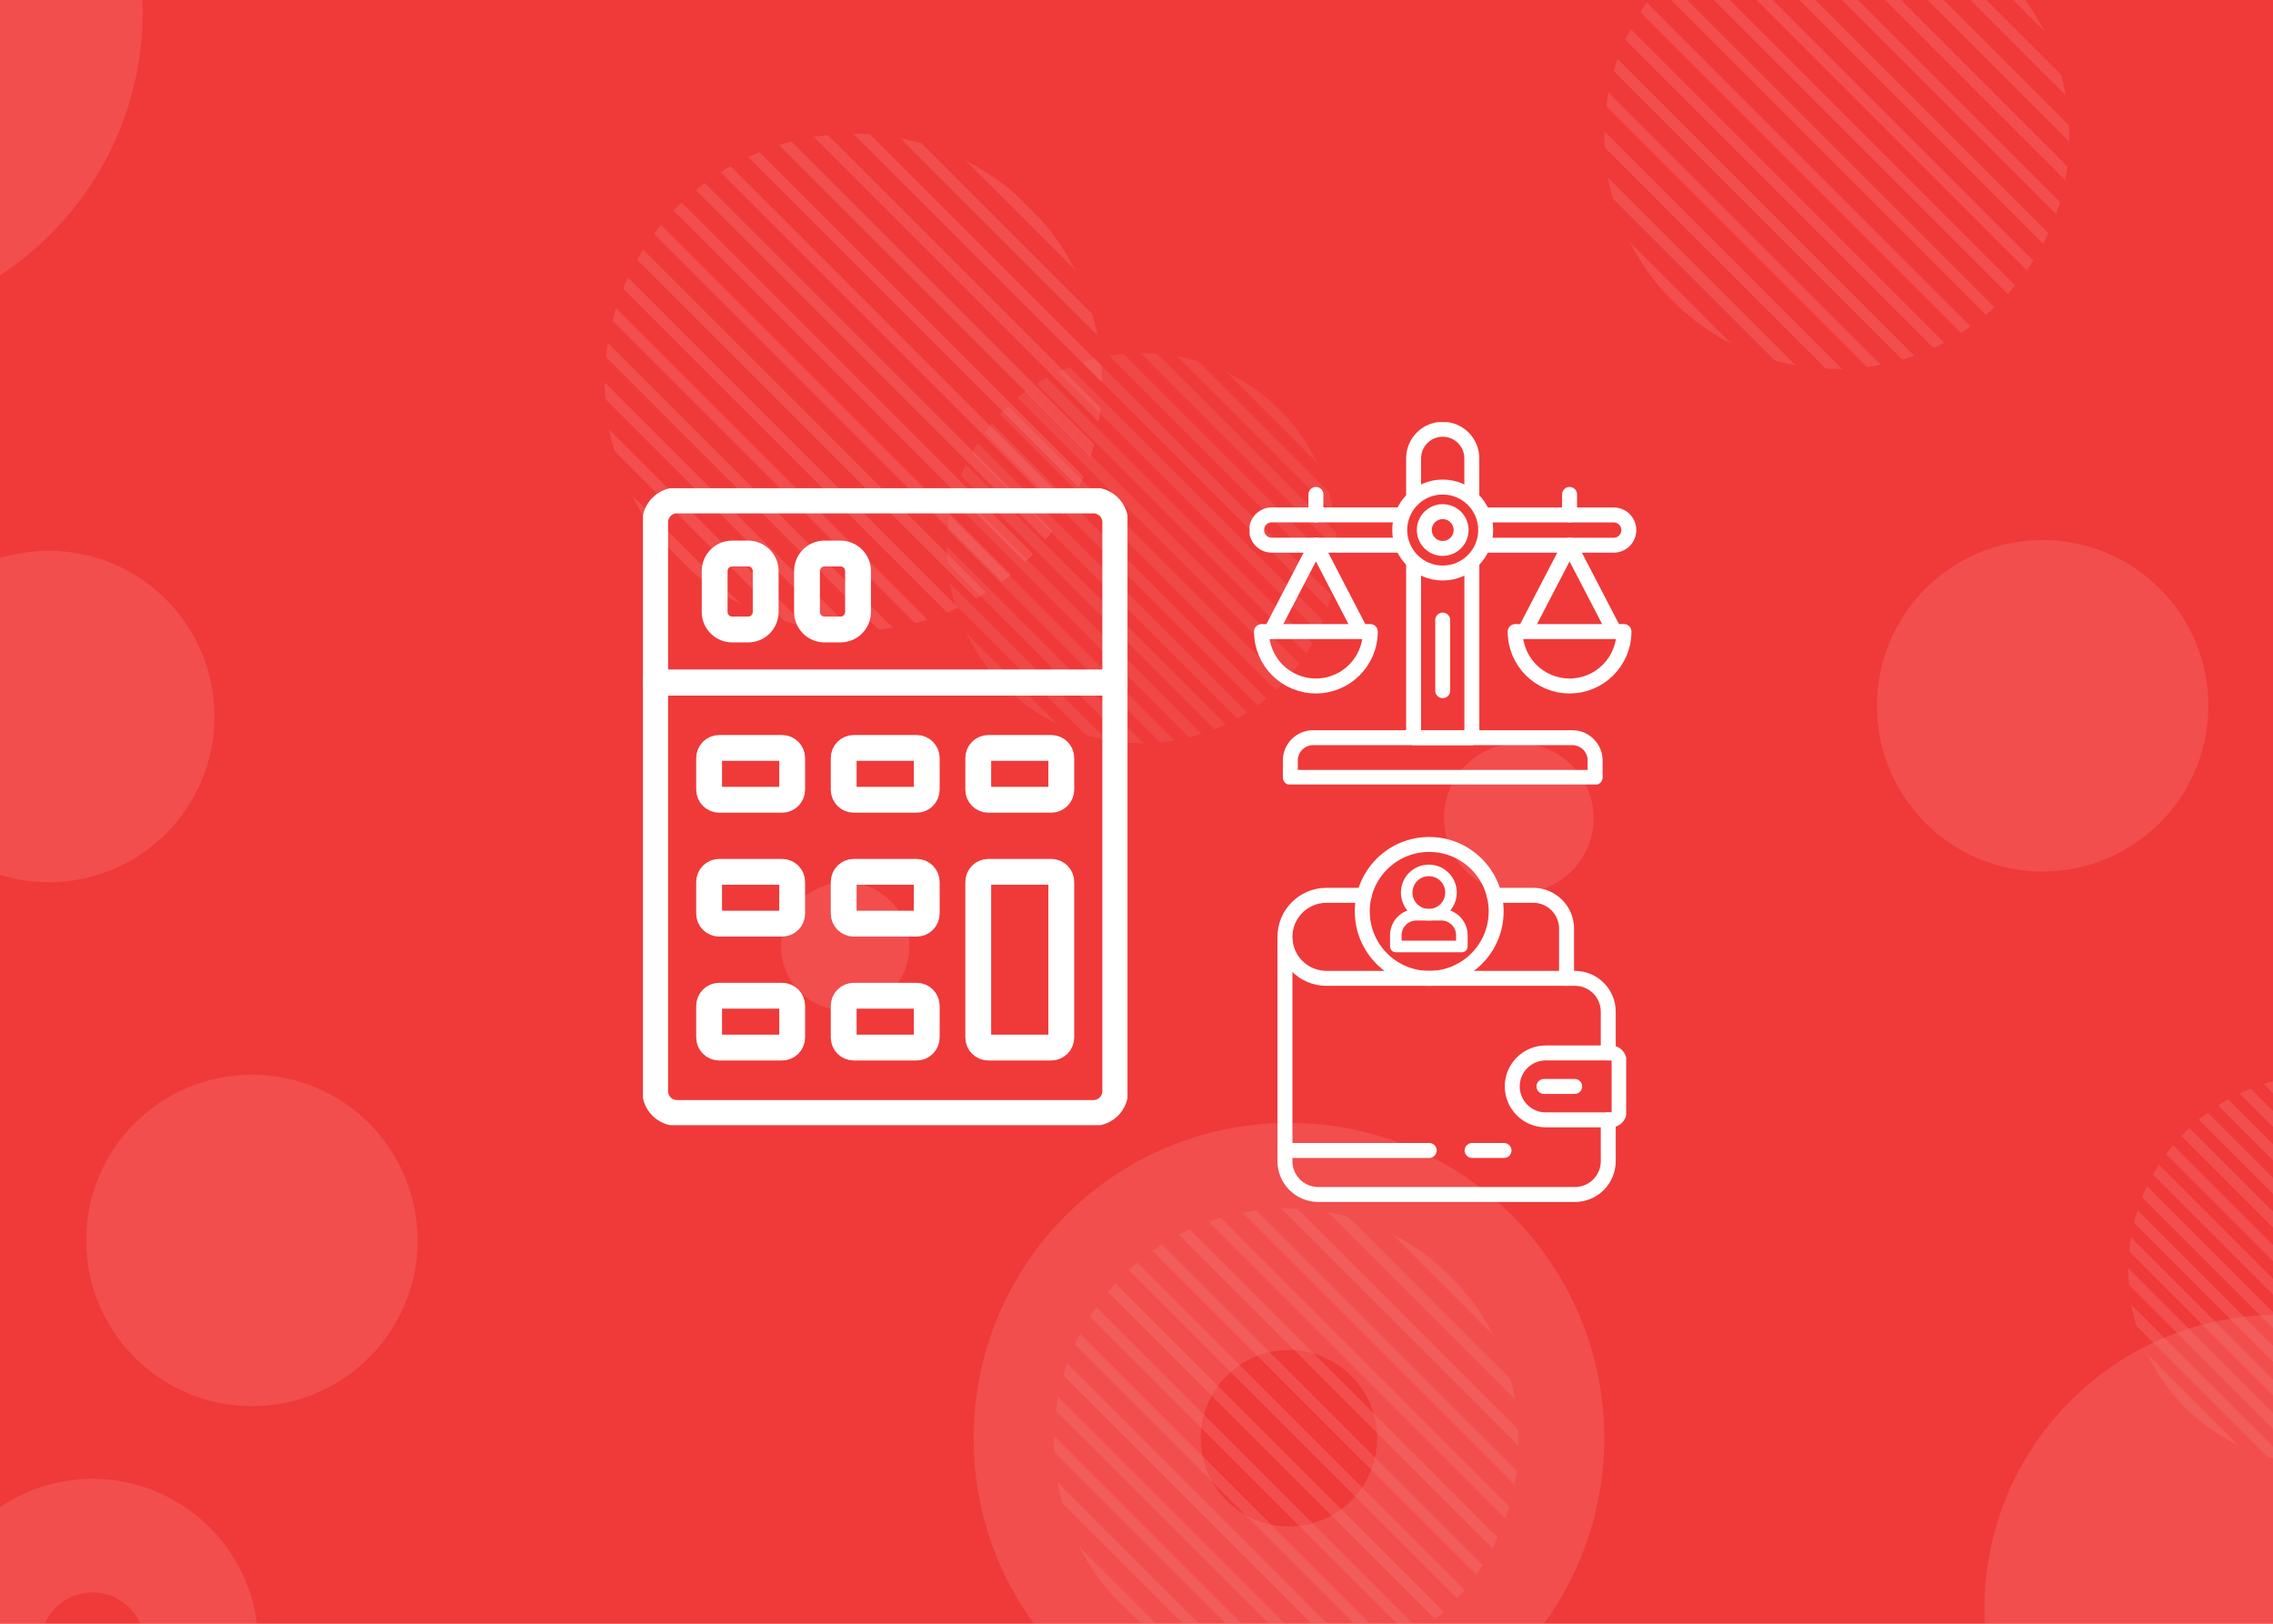
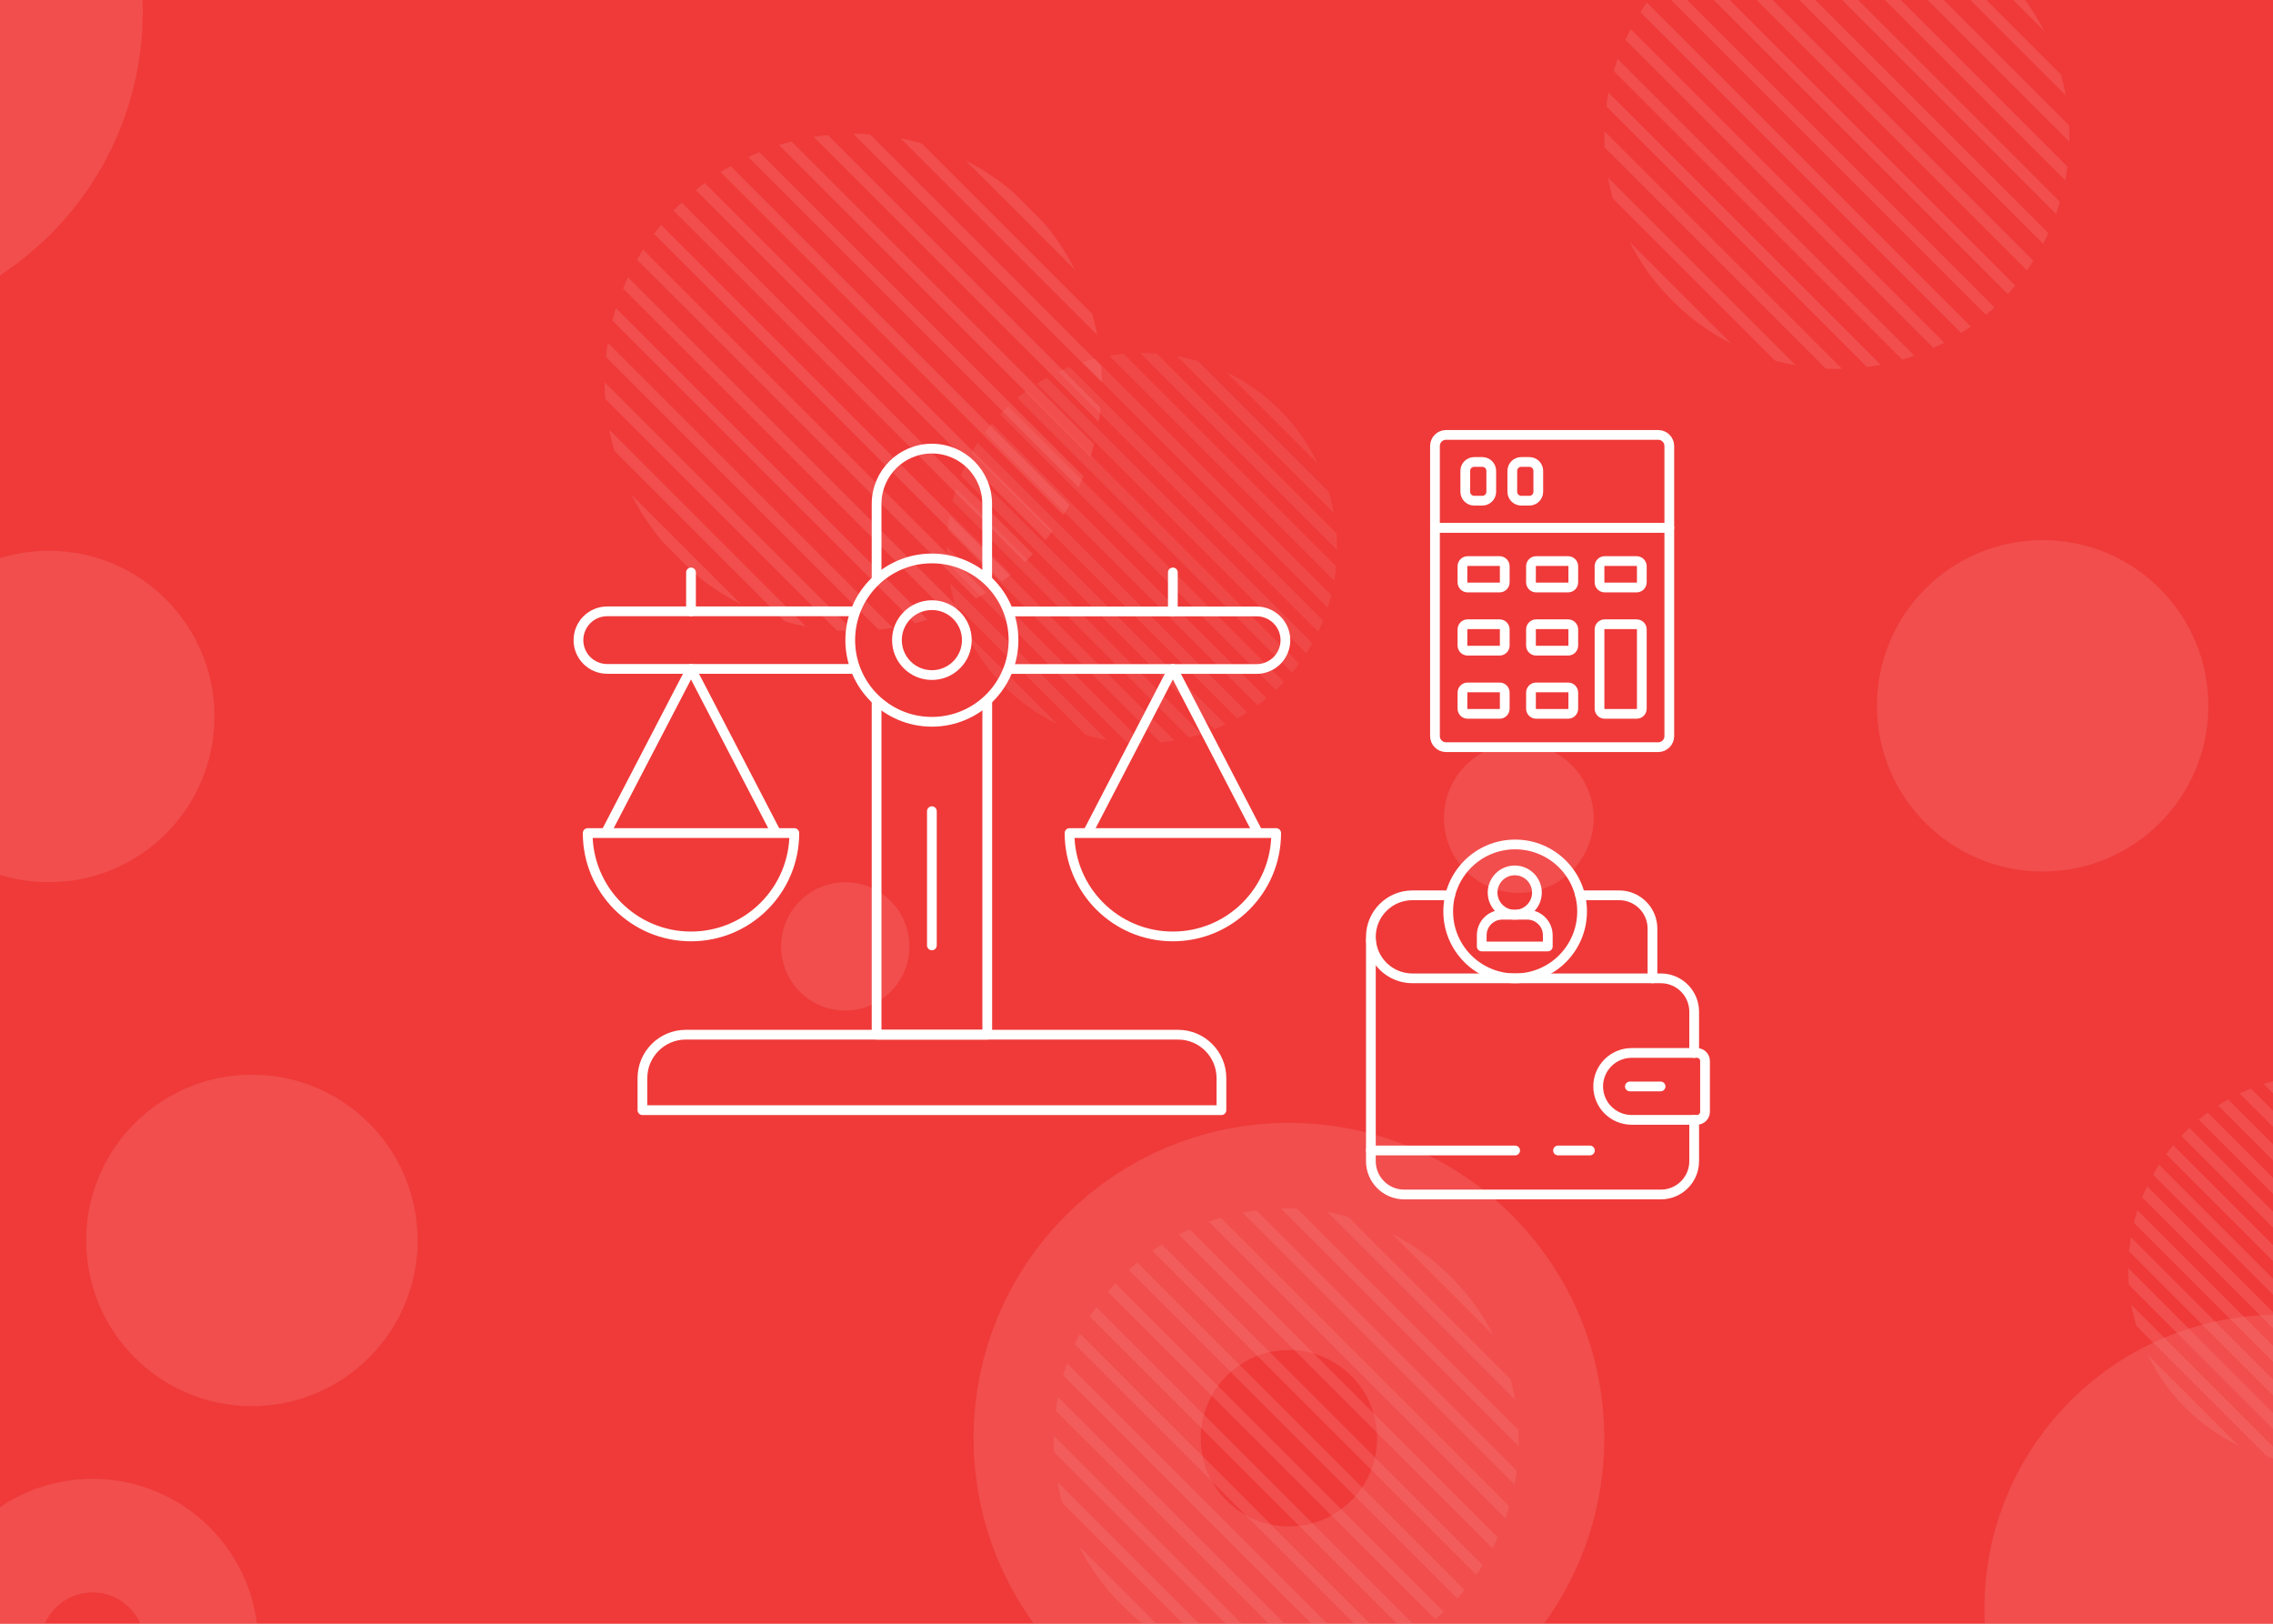
<svg xmlns="http://www.w3.org/2000/svg" width="350" height="250" viewBox="0 0 350 250" fill="none">
  <g clip-path="url(#clip0_33_2041)">
    <rect width="350" height="250" fill="#EF3A39" />
    <circle cx="7.51" cy="110.317" r="25.516" fill="#F37C7E" fill-opacity="0.3" />
    <circle cx="38.789" cy="190.981" r="25.516" fill="#F37C7E" fill-opacity="0.3" />
    <circle cx="130.154" cy="145.71" r="9.877" fill="#F37C7E" fill-opacity="0.3" />
    <circle cx="314.53" cy="108.67" r="25.516" fill="#F37C7E" fill-opacity="0.3" />
    <circle cx="233.866" cy="125.956" r="11.524" fill="#F37C7E" fill-opacity="0.3" />
    <circle cx="350.834" cy="247.689" r="45.271" fill="#F37C7E" fill-opacity="0.3" />
    <circle cx="14.254" cy="253.205" r="16.769" stroke="#F37C7E" stroke-opacity="0.3" stroke-width="17.494" />
    <circle cx="198.472" cy="221.437" r="31.069" stroke="#F37C7E" stroke-opacity="0.3" stroke-width="34.988" />
    <circle cx="-26.57" cy="1.753" r="31.069" stroke="#F37C7E" stroke-opacity="0.3" stroke-width="34.988" />
    <mask id="mask0_33_2041" style="mask-type:alpha" maskUnits="userSpaceOnUse" x="93" y="20" width="77" height="78">
      <circle cx="131.388" cy="58.872" r="38.275" fill="#F6A16D" />
    </mask>
    <g mask="url(#mask0_33_2041)">
      <path d="M19.857 19.775L98.876 98.793" stroke="#F37C7E" stroke-opacity="0.3" stroke-width="1.749" />
      <path d="M26.442 19.775L105.46 98.793" stroke="#F37C7E" stroke-opacity="0.3" stroke-width="1.749" />
      <path d="M33.027 19.775L112.045 98.793" stroke="#F37C7E" stroke-opacity="0.3" stroke-width="1.749" />
      <path d="M39.612 19.775L118.63 98.793" stroke="#F37C7E" stroke-opacity="0.3" stroke-width="1.749" />
      <path d="M46.197 19.775L125.215 98.793" stroke="#F37C7E" stroke-opacity="0.3" stroke-width="1.749" />
      <path d="M52.782 19.775L131.8 98.793" stroke="#F37C7E" stroke-opacity="0.3" stroke-width="1.749" />
      <path d="M59.366 19.775L138.385 98.793" stroke="#F37C7E" stroke-opacity="0.3" stroke-width="1.749" />
      <path d="M65.951 19.775L144.97 98.793" stroke="#F37C7E" stroke-opacity="0.3" stroke-width="1.749" />
      <path d="M72.536 19.775L151.555 98.793" stroke="#F37C7E" stroke-opacity="0.3" stroke-width="1.749" />
      <path d="M79.121 19.775L158.14 98.793" stroke="#F37C7E" stroke-opacity="0.3" stroke-width="1.749" />
      <path d="M85.706 19.775L164.724 98.793" stroke="#F37C7E" stroke-opacity="0.3" stroke-width="1.749" />
      <path d="M92.291 19.775L171.309 98.793" stroke="#F37C7E" stroke-opacity="0.3" stroke-width="1.749" />
      <path d="M98.876 19.775L177.894 98.793" stroke="#F37C7E" stroke-opacity="0.3" stroke-width="1.749" />
      <path d="M105.46 19.775L184.479 98.793" stroke="#F37C7E" stroke-opacity="0.3" stroke-width="1.749" />
      <path d="M112.045 19.775L191.064 98.793" stroke="#F37C7E" stroke-opacity="0.3" stroke-width="1.749" />
      <path d="M118.63 19.775L197.649 98.793" stroke="#F37C7E" stroke-opacity="0.3" stroke-width="1.749" />
      <path d="M125.215 19.775L204.234 98.793" stroke="#F37C7E" stroke-opacity="0.3" stroke-width="1.749" />
      <path d="M131.8 19.775L210.818 98.793" stroke="#F37C7E" stroke-opacity="0.3" stroke-width="1.749" />
      <path d="M138.385 19.775L217.403 98.793" stroke="#F37C7E" stroke-opacity="0.3" stroke-width="1.749" />
      <path d="M144.97 19.775L223.988 98.793" stroke="#F37C7E" stroke-opacity="0.3" stroke-width="1.749" />
      <path d="M151.555 19.775L230.573 98.793" stroke="#F37C7E" stroke-opacity="0.3" stroke-width="1.749" />
    </g>
    <mask id="mask1_33_2041" style="mask-type:alpha" maskUnits="userSpaceOnUse" x="145" y="54" width="61" height="61">
      <circle cx="175.836" cy="84.389" r="30.044" fill="#F6A16D" fill-opacity="0.7" />
    </mask>
    <g mask="url(#mask1_33_2041)">
      <path d="M88.29 53.699L150.315 115.724" stroke="#F37C7E" stroke-opacity="0.3" stroke-width="1.749" />
      <path d="M93.459 53.699L155.484 115.724" stroke="#F37C7E" stroke-opacity="0.3" stroke-width="1.749" />
      <path d="M98.628 53.699L160.653 115.724" stroke="#F37C7E" stroke-opacity="0.3" stroke-width="1.749" />
      <path d="M103.797 53.699L165.822 115.724" stroke="#F37C7E" stroke-opacity="0.3" stroke-width="1.749" />
      <path d="M108.965 53.699L170.991 115.724" stroke="#F37C7E" stroke-opacity="0.3" stroke-width="1.749" />
      <path d="M114.134 53.699L176.159 115.724" stroke="#F37C7E" stroke-opacity="0.3" stroke-width="1.749" />
      <path d="M119.303 53.699L181.328 115.724" stroke="#F37C7E" stroke-opacity="0.3" stroke-width="1.749" />
      <path d="M124.472 53.699L186.497 115.724" stroke="#F37C7E" stroke-opacity="0.3" stroke-width="1.749" />
      <path d="M129.641 53.699L191.666 115.724" stroke="#F37C7E" stroke-opacity="0.3" stroke-width="1.749" />
      <path d="M134.809 53.699L196.834 115.724" stroke="#F37C7E" stroke-opacity="0.3" stroke-width="1.749" />
      <path d="M139.978 53.699L202.003 115.724" stroke="#F37C7E" stroke-opacity="0.3" stroke-width="1.749" />
      <path d="M145.147 53.699L207.172 115.724" stroke="#F37C7E" stroke-opacity="0.3" stroke-width="1.749" />
      <path d="M150.316 53.699L212.341 115.724" stroke="#F37C7E" stroke-opacity="0.3" stroke-width="1.749" />
      <path d="M155.484 53.699L217.51 115.724" stroke="#F37C7E" stroke-opacity="0.3" stroke-width="1.749" />
      <path d="M160.653 53.699L222.678 115.724" stroke="#F37C7E" stroke-opacity="0.3" stroke-width="1.749" />
      <path d="M165.822 53.699L227.847 115.724" stroke="#F37C7E" stroke-opacity="0.3" stroke-width="1.749" />
      <path d="M170.991 53.699L233.016 115.724" stroke="#F37C7E" stroke-opacity="0.3" stroke-width="1.749" />
      <path d="M176.16 53.699L238.185 115.724" stroke="#F37C7E" stroke-opacity="0.3" stroke-width="1.749" />
      <path d="M181.328 53.699L243.354 115.724" stroke="#F37C7E" stroke-opacity="0.3" stroke-width="1.749" />
      <path d="M186.497 53.699L248.522 115.724" stroke="#F37C7E" stroke-opacity="0.3" stroke-width="1.749" />
      <path d="M191.666 53.699L253.691 115.724" stroke="#F37C7E" stroke-opacity="0.3" stroke-width="1.749" />
    </g>
    <mask id="mask2_33_2041" style="mask-type:alpha" maskUnits="userSpaceOnUse" x="327" y="165" width="61" height="61">
      <circle cx="357.744" cy="195.509" r="30.044" fill="#F6A16D" />
    </mask>
    <g mask="url(#mask2_33_2041)">
      <path d="M270.198 164.819L332.223 226.844" stroke="#F37C7E" stroke-opacity="0.3" stroke-width="1.749" />
      <path d="M275.366 164.819L337.392 226.844" stroke="#F37C7E" stroke-opacity="0.3" stroke-width="1.749" />
      <path d="M280.535 164.819L342.561 226.844" stroke="#F37C7E" stroke-opacity="0.3" stroke-width="1.749" />
      <path d="M285.704 164.819L347.729 226.844" stroke="#F37C7E" stroke-opacity="0.3" stroke-width="1.749" />
      <path d="M290.873 164.819L352.898 226.844" stroke="#F37C7E" stroke-opacity="0.3" stroke-width="1.749" />
      <path d="M296.042 164.819L358.067 226.844" stroke="#F37C7E" stroke-opacity="0.3" stroke-width="1.749" />
      <path d="M301.21 164.819L363.236 226.844" stroke="#F37C7E" stroke-opacity="0.3" stroke-width="1.749" />
      <path d="M306.379 164.819L368.404 226.844" stroke="#F37C7E" stroke-opacity="0.3" stroke-width="1.749" />
      <path d="M311.548 164.819L373.573 226.844" stroke="#F37C7E" stroke-opacity="0.3" stroke-width="1.749" />
      <path d="M316.717 164.819L378.742 226.844" stroke="#F37C7E" stroke-opacity="0.3" stroke-width="1.749" />
      <path d="M321.885 164.819L383.911 226.844" stroke="#F37C7E" stroke-opacity="0.3" stroke-width="1.749" />
      <path d="M327.054 164.819L389.08 226.844" stroke="#F37C7E" stroke-opacity="0.3" stroke-width="1.749" />
      <path d="M332.223 164.819L394.248 226.844" stroke="#F37C7E" stroke-opacity="0.3" stroke-width="1.749" />
      <path d="M337.392 164.819L399.417 226.844" stroke="#F37C7E" stroke-opacity="0.3" stroke-width="1.749" />
      <path d="M342.561 164.819L404.586 226.844" stroke="#F37C7E" stroke-opacity="0.3" stroke-width="1.749" />
      <path d="M347.729 164.819L409.755 226.844" stroke="#F37C7E" stroke-opacity="0.3" stroke-width="1.749" />
    </g>
    <mask id="mask3_33_2041" style="mask-type:alpha" maskUnits="userSpaceOnUse" x="162" y="186" width="72" height="72">
      <circle cx="198.06" cy="221.848" r="18.311" stroke="#F6A16D" stroke-width="34.988" />
    </mask>
    <g mask="url(#mask3_33_2041)">
      <path d="M95.583 181.927L174.602 260.946" stroke="#F37C7E" stroke-opacity="0.3" stroke-width="1.749" />
      <path d="M102.168 181.927L181.187 260.946" stroke="#F37C7E" stroke-opacity="0.3" stroke-width="1.749" />
      <path d="M108.753 181.927L187.772 260.946" stroke="#F37C7E" stroke-opacity="0.3" stroke-width="1.749" />
      <path d="M115.338 181.927L194.356 260.946" stroke="#F37C7E" stroke-opacity="0.3" stroke-width="1.749" />
      <path d="M121.923 181.927L200.941 260.946" stroke="#F37C7E" stroke-opacity="0.3" stroke-width="1.749" />
      <path d="M128.508 181.927L207.526 260.946" stroke="#F37C7E" stroke-opacity="0.3" stroke-width="1.749" />
      <path d="M135.092 181.927L214.111 260.946" stroke="#F37C7E" stroke-opacity="0.3" stroke-width="1.749" />
      <path d="M141.677 181.927L220.696 260.946" stroke="#F37C7E" stroke-opacity="0.3" stroke-width="1.749" />
      <path d="M148.262 181.927L227.281 260.946" stroke="#F37C7E" stroke-opacity="0.3" stroke-width="1.749" />
      <path d="M154.847 181.927L233.866 260.946" stroke="#F37C7E" stroke-opacity="0.3" stroke-width="1.749" />
      <path d="M161.432 181.927L240.451 260.946" stroke="#F37C7E" stroke-opacity="0.3" stroke-width="1.749" />
      <path d="M168.017 181.927L247.035 260.946" stroke="#F37C7E" stroke-opacity="0.3" stroke-width="1.749" />
      <path d="M174.602 181.927L253.62 260.946" stroke="#F37C7E" stroke-opacity="0.3" stroke-width="1.749" />
      <path d="M181.187 181.927L260.205 260.946" stroke="#F37C7E" stroke-opacity="0.3" stroke-width="1.749" />
      <path d="M187.771 181.927L266.79 260.946" stroke="#F37C7E" stroke-opacity="0.3" stroke-width="1.749" />
      <path d="M194.356 181.927L273.375 260.946" stroke="#F37C7E" stroke-opacity="0.3" stroke-width="1.749" />
      <path d="M200.941 181.927L279.96 260.946" stroke="#F37C7E" stroke-opacity="0.3" stroke-width="1.749" />
      <path d="M207.526 181.927L286.545 260.946" stroke="#F37C7E" stroke-opacity="0.3" stroke-width="1.749" />
      <path d="M214.111 181.927L293.13 260.946" stroke="#F37C7E" stroke-opacity="0.3" stroke-width="1.749" />
      <path d="M220.696 181.927L299.714 260.946" stroke="#F37C7E" stroke-opacity="0.3" stroke-width="1.749" />
    </g>
    <mask id="mask4_33_2041" style="mask-type:alpha" maskUnits="userSpaceOnUse" x="247" y="-15" width="72" height="72">
      <circle cx="282.841" cy="21.009" r="18.311" stroke="#F6A16D" stroke-width="34.988" />
    </mask>
    <g mask="url(#mask4_33_2041)">
      <path d="M180.363 -18.912L259.382 60.107" stroke="#F37C7E" stroke-opacity="0.3" stroke-width="1.749" />
      <path d="M186.948 -18.912L265.967 60.107" stroke="#F37C7E" stroke-opacity="0.3" stroke-width="1.749" />
      <path d="M193.533 -18.912L272.552 60.107" stroke="#F37C7E" stroke-opacity="0.3" stroke-width="1.749" />
      <path d="M200.118 -18.912L279.137 60.107" stroke="#F37C7E" stroke-opacity="0.3" stroke-width="1.749" />
      <path d="M206.703 -18.912L285.721 60.107" stroke="#F37C7E" stroke-opacity="0.3" stroke-width="1.749" />
      <path d="M213.288 -18.912L292.307 60.107" stroke="#F37C7E" stroke-opacity="0.3" stroke-width="1.749" />
      <path d="M219.873 -18.912L298.891 60.107" stroke="#F37C7E" stroke-opacity="0.3" stroke-width="1.749" />
      <path d="M226.458 -18.912L305.476 60.107" stroke="#F37C7E" stroke-opacity="0.3" stroke-width="1.749" />
      <path d="M233.042 -18.912L312.061 60.107" stroke="#F37C7E" stroke-opacity="0.3" stroke-width="1.749" />
      <path d="M239.627 -18.912L318.646 60.107" stroke="#F37C7E" stroke-opacity="0.3" stroke-width="1.749" />
      <path d="M246.212 -18.912L325.231 60.107" stroke="#F37C7E" stroke-opacity="0.3" stroke-width="1.749" />
      <path d="M252.797 -18.912L331.816 60.107" stroke="#F37C7E" stroke-opacity="0.3" stroke-width="1.749" />
      <path d="M259.382 -18.912L338.4 60.107" stroke="#F37C7E" stroke-opacity="0.3" stroke-width="1.749" />
      <path d="M265.967 -18.912L344.986 60.107" stroke="#F37C7E" stroke-opacity="0.3" stroke-width="1.749" />
      <path d="M272.552 -18.912L351.57 60.107" stroke="#F37C7E" stroke-opacity="0.3" stroke-width="1.749" />
      <path d="M279.137 -18.912L358.155 60.107" stroke="#F37C7E" stroke-opacity="0.3" stroke-width="1.749" />
      <path d="M285.721 -18.912L364.74 60.107" stroke="#F37C7E" stroke-opacity="0.3" stroke-width="1.749" />
      <path d="M292.306 -18.912L371.325 60.107" stroke="#F37C7E" stroke-opacity="0.3" stroke-width="1.749" />
      <path d="M298.891 -18.912L377.91 60.107" stroke="#F37C7E" stroke-opacity="0.3" stroke-width="1.749" />
      <path d="M305.476 -18.912L384.495 60.107" stroke="#F37C7E" stroke-opacity="0.3" stroke-width="1.749" />
    </g>
    <g clip-path="url(#clip1_33_2041)">
-       <path d="M100.883 105.103H171.73V168.005C171.73 169.85 170.224 171.356 168.379 171.356H104.234C102.389 171.356 100.883 169.85 100.883 168.005V105.103Z" stroke="white" stroke-width="3.977" stroke-linecap="round" stroke-linejoin="round" />
-       <path d="M104.234 77.053H168.379C170.224 77.053 171.73 78.559 171.73 80.404V105.103H100.883V80.404C100.883 78.559 102.389 77.053 104.234 77.053Z" stroke="white" stroke-width="3.977" stroke-linecap="round" stroke-linejoin="round" />
-       <path d="M120.424 115.156H110.747C109.888 115.156 109.191 115.852 109.191 116.712V121.582C109.191 122.441 109.888 123.138 110.747 123.138H120.424C121.283 123.138 121.98 122.441 121.98 121.582V116.712C121.98 115.852 121.283 115.156 120.424 115.156Z" stroke="white" stroke-width="3.977" stroke-linecap="round" stroke-linejoin="round" />
-       <path d="M141.144 115.156H131.468C130.608 115.156 129.912 115.852 129.912 116.712V121.582C129.912 122.441 130.608 123.138 131.468 123.138H141.144C142.004 123.138 142.7 122.441 142.7 121.582V116.712C142.7 115.852 142.004 115.156 141.144 115.156Z" stroke="white" stroke-width="3.977" stroke-linecap="round" stroke-linejoin="round" />
-       <path d="M161.865 115.156H152.189C151.329 115.156 150.632 115.852 150.632 116.712V121.582C150.632 122.441 151.329 123.138 152.189 123.138H161.865C162.724 123.138 163.421 122.441 163.421 121.582V116.712C163.421 115.852 162.724 115.156 161.865 115.156Z" stroke="white" stroke-width="3.977" stroke-linecap="round" stroke-linejoin="round" />
-       <path d="M120.424 134.232H110.747C109.888 134.232 109.191 134.929 109.191 135.789V140.658C109.191 141.518 109.888 142.214 110.747 142.214H120.424C121.283 142.214 121.98 141.518 121.98 140.658V135.789C121.98 134.929 121.283 134.232 120.424 134.232Z" stroke="white" stroke-width="3.977" stroke-linecap="round" stroke-linejoin="round" />
-       <path d="M141.144 134.232H131.468C130.608 134.232 129.912 134.929 129.912 135.789V140.658C129.912 141.518 130.608 142.214 131.468 142.214H141.144C142.004 142.214 142.7 141.518 142.7 140.658V135.789C142.7 134.929 142.004 134.232 141.144 134.232Z" stroke="white" stroke-width="3.977" stroke-linecap="round" stroke-linejoin="round" />
-       <path d="M120.424 153.309H110.747C109.888 153.309 109.191 154.006 109.191 154.865V159.735C109.191 160.594 109.888 161.291 110.747 161.291H120.424C121.283 161.291 121.98 160.594 121.98 159.735V154.865C121.98 154.006 121.283 153.309 120.424 153.309Z" stroke="white" stroke-width="3.977" stroke-linecap="round" stroke-linejoin="round" />
-       <path d="M141.144 153.309H131.468C130.608 153.309 129.912 154.006 129.912 154.865V159.735C129.912 160.594 130.608 161.291 131.468 161.291H141.144C142.004 161.291 142.7 160.594 142.7 159.735V154.865C142.7 154.006 142.004 153.309 141.144 153.309Z" stroke="white" stroke-width="3.977" stroke-linecap="round" stroke-linejoin="round" />
-       <path d="M161.865 134.232H152.189C151.329 134.232 150.632 134.929 150.632 135.789V159.735C150.632 160.594 151.329 161.291 152.189 161.291H161.865C162.724 161.291 163.421 160.594 163.421 159.735V135.789C163.421 134.929 162.724 134.232 161.865 134.232Z" stroke="white" stroke-width="3.977" stroke-linecap="round" stroke-linejoin="round" />
-       <path d="M115.203 85.223H112.743C111.253 85.223 110.044 86.431 110.044 87.921V94.222C110.044 95.712 111.253 96.92 112.743 96.92H115.203C116.693 96.92 117.901 95.712 117.901 94.222V87.921C117.901 86.431 116.693 85.223 115.203 85.223Z" stroke="white" stroke-width="3.977" stroke-linecap="round" stroke-linejoin="round" />
-       <path d="M129.422 85.223H126.962C125.472 85.223 124.264 86.431 124.264 87.921V94.222C124.264 95.712 125.472 96.92 126.962 96.92H129.422C130.913 96.92 132.121 95.712 132.121 94.222V87.921C132.121 86.431 130.913 85.223 129.422 85.223Z" stroke="white" stroke-width="3.977" stroke-linecap="round" stroke-linejoin="round" />
+       <path d="M220.959 81.261H257.041V113.332C257.041 114.272 256.274 115.04 255.335 115.04H222.665C221.726 115.04 220.959 114.272 220.959 113.332V81.261Z" stroke="white" stroke-width="1.5" stroke-linecap="round" stroke-linejoin="round" />
+       <path d="M222.665 66.96H255.335C256.274 66.96 257.041 67.728 257.041 68.668V81.261H220.959V68.668C220.959 67.728 221.726 66.96 222.665 66.96Z" stroke="white" stroke-width="1.5" stroke-linecap="round" stroke-linejoin="round" />
+       <path d="M230.911 86.386H225.983C225.545 86.386 225.19 86.742 225.19 87.18V89.663C225.19 90.101 225.545 90.456 225.983 90.456H230.911C231.349 90.456 231.704 90.101 231.704 89.663V87.18C231.704 86.742 231.349 86.386 230.911 86.386Z" stroke="white" stroke-width="1.5" stroke-linecap="round" stroke-linejoin="round" />
+       <path d="M241.464 86.386H236.536C236.098 86.386 235.743 86.742 235.743 87.18V89.663C235.743 90.101 236.098 90.456 236.536 90.456H241.464C241.902 90.456 242.257 90.101 242.257 89.663V87.18C242.257 86.742 241.902 86.386 241.464 86.386Z" stroke="white" stroke-width="1.5" stroke-linecap="round" stroke-linejoin="round" />
+       <path d="M252.017 86.386H247.089C246.651 86.386 246.296 86.742 246.296 87.18V89.663C246.296 90.101 246.651 90.456 247.089 90.456H252.017C252.455 90.456 252.81 90.101 252.81 89.663V87.18C252.81 86.742 252.455 86.386 252.017 86.386Z" stroke="white" stroke-width="1.5" stroke-linecap="round" stroke-linejoin="round" />
+       <path d="M230.911 96.113H225.983C225.545 96.113 225.19 96.468 225.19 96.906V99.389C225.19 99.827 225.545 100.182 225.983 100.182H230.911C231.349 100.182 231.704 99.827 231.704 99.389V96.906C231.704 96.468 231.349 96.113 230.911 96.113Z" stroke="white" stroke-width="1.5" stroke-linecap="round" stroke-linejoin="round" />
+       <path d="M241.464 96.113H236.536C236.098 96.113 235.743 96.468 235.743 96.906V99.389C235.743 99.827 236.098 100.182 236.536 100.182H241.464C241.902 100.182 242.257 99.827 242.257 99.389V96.906C242.257 96.468 241.902 96.113 241.464 96.113Z" stroke="white" stroke-width="1.5" stroke-linecap="round" stroke-linejoin="round" />
+       <path d="M230.911 105.839H225.983C225.545 105.839 225.19 106.194 225.19 106.632V109.115C225.19 109.553 225.545 109.908 225.983 109.908H230.911C231.349 109.908 231.704 109.553 231.704 109.115V106.632C231.704 106.194 231.349 105.839 230.911 105.839Z" stroke="white" stroke-width="1.5" stroke-linecap="round" stroke-linejoin="round" />
+       <path d="M241.464 105.839H236.536C236.098 105.839 235.743 106.194 235.743 106.632V109.115C235.743 109.553 236.098 109.908 236.536 109.908H241.464C241.902 109.908 242.257 109.553 242.257 109.115V106.632C242.257 106.194 241.902 105.839 241.464 105.839Z" stroke="white" stroke-width="1.5" stroke-linecap="round" stroke-linejoin="round" />
+       <path d="M252.017 96.113H247.089C246.651 96.113 246.296 96.468 246.296 96.906V109.115C246.296 109.553 246.651 109.908 247.089 109.908H252.017C252.455 109.908 252.81 109.553 252.81 109.115V96.906C252.81 96.468 252.455 96.113 252.017 96.113Z" stroke="white" stroke-width="1.5" stroke-linecap="round" stroke-linejoin="round" />
+       <path d="M228.252 71.125H226.999C226.24 71.125 225.625 71.741 225.625 72.501V75.713C225.625 76.473 226.24 77.089 226.999 77.089H228.252C229.011 77.089 229.626 76.473 229.626 75.713V72.501C229.626 71.741 229.011 71.125 228.252 71.125Z" stroke="white" stroke-width="1.5" stroke-linecap="round" stroke-linejoin="round" />
+       <path d="M235.494 71.125H234.241C233.482 71.125 232.867 71.741 232.867 72.501V75.713C232.867 76.473 233.482 77.089 234.241 77.089H235.494C236.253 77.089 236.868 76.473 236.868 75.713V72.501C236.868 71.741 236.253 71.125 235.494 71.125Z" stroke="white" stroke-width="1.5" stroke-linecap="round" stroke-linejoin="round" />
    </g>
+     <path d="M143.493 111.131C150.436 111.131 156.064 105.501 156.064 98.556C156.064 91.611 150.436 85.98 143.493 85.98C136.55 85.98 130.922 91.611 130.922 98.556C130.922 105.501 136.55 111.131 143.493 111.131Z" stroke="white" stroke-width="1.5" stroke-miterlimit="10" />
+     <path d="M152.021 107.804V159.307H134.979V107.804" stroke="white" stroke-width="1.5" stroke-linejoin="round" />
+     <path d="M134.979 89.321V77.588C134.979 72.88 138.788 69.071 143.493 69.071C148.199 69.071 152.007 72.88 152.007 77.588V89.307" stroke="white" stroke-width="1.5" stroke-linejoin="round" />
+     <path d="M105.601 159.307H181.399C185.083 159.307 188.078 162.302 188.078 165.988V170.929H98.922V165.988C98.922 162.302 101.917 159.307 105.601 159.307Z" stroke="white" stroke-width="1.5" stroke-linejoin="round" />
+     <path d="M155.277 94.138H193.501C195.943 94.138 197.93 96.126 197.93 98.57C197.93 99.784 197.433 100.902 196.633 101.703C195.819 102.504 194.729 103.001 193.501 103.001H155.277" stroke="white" stroke-width="1.5" stroke-linejoin="round" />
+     <path d="M131.723 102.987H93.499C91.043 102.987 89.07 100.999 89.07 98.556C89.07 97.341 89.567 96.223 90.367 95.422C91.167 94.622 92.271 94.125 93.499 94.125H131.723" stroke="white" stroke-width="1.5" stroke-linejoin="round" />
+     <path d="M122.312 128.262C122.312 137.055 115.191 144.177 106.401 144.177C97.612 144.177 90.491 137.055 90.491 128.262H122.312Z" stroke="white" stroke-width="1.5" stroke-linejoin="round" />
+     <path d="M119.524 128.262L106.401 102.987L93.265 128.262" stroke="white" stroke-width="1.5" stroke-linejoin="round" />
+     <path d="M196.509 128.262C196.509 137.055 189.389 144.177 180.599 144.177C171.809 144.177 164.688 137.055 164.688 128.262H196.509Z" stroke="white" stroke-width="1.5" stroke-linejoin="round" />
+     <path d="M193.721 128.262L180.599 102.987L167.476 128.262" stroke="white" stroke-width="1.5" stroke-linejoin="round" />
+     <path d="M143.493 103.939C146.465 103.939 148.875 101.529 148.875 98.556C148.875 95.582 146.465 93.172 143.493 93.172C140.521 93.172 138.112 95.582 138.112 98.556C138.112 101.529 140.521 103.939 143.493 103.939Z" stroke="white" stroke-width="1.5" stroke-linejoin="round" />
+     <path d="M106.401 94.138V88.134" stroke="white" stroke-width="1.5" stroke-linecap="round" stroke-linejoin="round" />
+     <path d="M180.599 94.138V88.134" stroke="white" stroke-width="1.5" stroke-linecap="round" stroke-linejoin="round" />
+     <path d="M143.493 124.893V145.558" stroke="white" stroke-width="1.5" stroke-linecap="round" stroke-linejoin="round" />
    <g clip-path="url(#clip2_33_2041)">
-       <path d="M222.151 88.224C225.806 88.224 228.769 85.261 228.769 81.606C228.769 77.951 225.806 74.989 222.151 74.989C218.496 74.989 215.533 77.951 215.533 81.606C215.533 85.261 218.496 88.224 222.151 88.224Z" stroke="white" stroke-width="2.302" stroke-miterlimit="10" />
-       <path d="M226.64 86.473V113.577H217.669V86.473" stroke="white" stroke-width="2.302" stroke-linejoin="round" />
-       <path d="M217.669 76.746V70.572C217.669 68.095 219.674 66.09 222.151 66.09C224.628 66.09 226.633 68.095 226.633 70.572V76.739" stroke="white" stroke-width="2.302" stroke-linejoin="round" />
-       <path d="M202.203 113.577H242.106C244.046 113.577 245.622 115.153 245.622 117.093V119.693H198.687V117.093C198.687 115.153 200.264 113.577 202.203 113.577Z" stroke="white" stroke-width="2.302" stroke-linejoin="round" />
-       <path d="M228.355 79.282H248.477C249.763 79.282 250.809 80.328 250.809 81.614C250.809 82.253 250.547 82.841 250.126 83.263C249.698 83.684 249.124 83.945 248.477 83.945H228.355" stroke="white" stroke-width="2.302" stroke-linejoin="round" />
-       <path d="M215.955 83.938H195.832C194.539 83.938 193.5 82.892 193.5 81.606C193.5 80.967 193.762 80.379 194.183 79.957C194.605 79.536 195.186 79.275 195.832 79.275H215.955" stroke="white" stroke-width="2.302" stroke-linejoin="round" />
-       <path d="M211 97.239C211 101.867 207.252 105.615 202.624 105.615C197.997 105.615 194.249 101.867 194.249 97.239H211Z" stroke="white" stroke-width="2.302" stroke-linejoin="round" />
-       <path d="M209.533 97.239L202.625 83.938L195.709 97.239" stroke="white" stroke-width="2.302" stroke-linejoin="round" />
-       <path d="M250.061 97.239C250.061 101.867 246.312 105.615 241.685 105.615C237.058 105.615 233.309 101.867 233.309 97.239H250.061Z" stroke="white" stroke-width="2.302" stroke-linejoin="round" />
-       <path d="M248.593 97.239L241.685 83.938L234.776 97.239" stroke="white" stroke-width="2.302" stroke-linejoin="round" />
-       <path d="M222.151 84.439C223.716 84.439 224.984 83.171 224.984 81.606C224.984 80.042 223.716 78.773 222.151 78.773C220.586 78.773 219.318 80.042 219.318 81.606C219.318 83.171 220.586 84.439 222.151 84.439Z" stroke="white" stroke-width="2.302" stroke-linejoin="round" />
-       <path d="M202.625 79.282V76.122" stroke="white" stroke-width="2.302" stroke-linecap="round" stroke-linejoin="round" />
-       <path d="M241.685 79.282V76.122" stroke="white" stroke-width="2.302" stroke-linecap="round" stroke-linejoin="round" />
-       <path d="M222.151 95.467V106.341" stroke="white" stroke-width="2.302" stroke-linecap="round" stroke-linejoin="round" />
-     </g>
-     <g clip-path="url(#clip3_33_2041)">
-       <path d="M220.074 150.632C225.767 150.632 230.382 146.017 230.382 140.324C230.382 134.631 225.767 130.016 220.074 130.016C214.38 130.016 209.765 134.631 209.765 140.324C209.765 146.017 214.38 150.632 220.074 150.632Z" stroke="white" stroke-width="2.302" stroke-linecap="round" stroke-linejoin="round" />
-       <path d="M241.22 150.632H242.513C245.339 150.632 247.642 152.928 247.642 155.768V162.117" stroke="white" stroke-width="2.302" stroke-linecap="round" stroke-linejoin="round" />
-       <path d="M230.076 137.847H236.091C238.924 137.847 241.22 140.15 241.22 142.976V150.632H204.252C200.721 150.632 197.859 147.77 197.859 144.24C197.859 142.482 198.571 140.876 199.733 139.721C200.888 138.566 202.486 137.847 204.252 137.847H210.07" stroke="white" stroke-width="2.302" stroke-linecap="round" stroke-linejoin="round" />
-       <path d="M247.642 172.418V178.782C247.642 181.615 245.346 183.91 242.513 183.91H202.988C200.155 183.91 197.859 181.615 197.859 178.782V144.741" stroke="white" stroke-width="2.302" stroke-linecap="round" stroke-linejoin="round" />
-       <path d="M238.009 162.117H248.07C248.76 162.117 249.313 162.677 249.313 163.359V171.176C249.313 171.866 248.753 172.418 248.07 172.418H238.009C235.169 172.418 232.859 170.108 232.859 167.268C232.859 164.427 235.169 162.117 238.009 162.117Z" stroke="white" stroke-width="2.302" stroke-linecap="round" stroke-linejoin="round" />
-       <path d="M237.74 167.275H242.469" stroke="white" stroke-width="2.302" stroke-linecap="round" stroke-linejoin="round" />
-       <path d="M197.859 177.133H220.073" stroke="white" stroke-width="2.302" stroke-linecap="round" stroke-linejoin="round" />
-       <path d="M226.677 177.133H231.587" stroke="white" stroke-width="2.302" stroke-linecap="round" stroke-linejoin="round" />
-       <path d="M220.015 140.836C221.9 140.836 223.428 139.309 223.428 137.424C223.428 135.539 221.9 134.011 220.015 134.011C218.131 134.011 216.603 135.539 216.603 137.424C216.603 139.309 218.131 140.836 220.015 140.836Z" stroke="white" stroke-width="1.779" stroke-linejoin="round" />
-       <path d="M218.09 140.836H221.94C223.68 140.836 225.1 142.251 225.1 143.996V145.725H214.93V143.996C214.93 142.256 216.345 140.836 218.09 140.836Z" stroke="white" stroke-width="1.779" stroke-linejoin="round" />
+       <path d="M233.304 150.632C238.997 150.632 243.612 146.017 243.612 140.324C243.612 134.631 238.997 130.016 233.304 130.016C227.611 130.016 222.996 134.631 222.996 140.324C222.996 146.017 227.611 150.632 233.304 150.632Z" stroke="white" stroke-width="1.5" stroke-linecap="round" stroke-linejoin="round" />
+       <path d="M254.451 150.632H255.744C258.569 150.632 260.872 152.928 260.872 155.768V162.117" stroke="white" stroke-width="1.5" stroke-linecap="round" stroke-linejoin="round" />
+       <path d="M243.307 137.847H249.322C252.155 137.847 254.451 140.15 254.451 142.976V150.632H217.482C213.952 150.632 211.09 147.77 211.09 144.24C211.09 142.482 211.802 140.876 212.964 139.721C214.119 138.566 215.717 137.847 217.482 137.847H223.301" stroke="white" stroke-width="1.5" stroke-linecap="round" stroke-linejoin="round" />
+       <path d="M260.872 172.418V178.782C260.872 181.615 258.577 183.91 255.744 183.91H216.218C213.385 183.91 211.09 181.615 211.09 178.782V144.741" stroke="white" stroke-width="1.5" stroke-linecap="round" stroke-linejoin="round" />
+       <path d="M251.24 162.117H261.301C261.991 162.117 262.543 162.677 262.543 163.359V171.176C262.543 171.866 261.984 172.418 261.301 172.418H251.24C248.399 172.418 246.089 170.108 246.089 167.268C246.089 164.427 248.399 162.117 251.24 162.117Z" stroke="white" stroke-width="1.5" stroke-linecap="round" stroke-linejoin="round" />
+       <path d="M250.971 167.275H255.7" stroke="white" stroke-width="1.5" stroke-linecap="round" stroke-linejoin="round" />
+       <path d="M211.09 177.133H233.304" stroke="white" stroke-width="1.5" stroke-linecap="round" stroke-linejoin="round" />
+       <path d="M239.907 177.133H244.818" stroke="white" stroke-width="1.5" stroke-linecap="round" stroke-linejoin="round" />
+       <path d="M233.246 140.836C235.131 140.836 236.658 139.309 236.658 137.424C236.658 135.539 235.131 134.011 233.246 134.011C231.361 134.011 229.833 135.539 229.833 137.424C229.833 139.309 231.361 140.836 233.246 140.836Z" stroke="white" stroke-width="1.5" stroke-linejoin="round" />
+       <path d="M231.321 140.836H235.171C236.911 140.836 238.331 142.251 238.331 143.996V145.725H228.161V143.996C228.161 142.256 229.575 140.836 231.321 140.836Z" stroke="white" stroke-width="1.5" stroke-linejoin="round" />
    </g>
  </g>
  <defs>
    <clipPath id="clip0_33_2041">
      <rect width="350" height="250" fill="white" />
    </clipPath>
    <clipPath id="clip1_33_2041">
-       <rect width="74.612" height="98.069" fill="white" transform="translate(99 75.1701)" />
+       <rect width="38" height="50" fill="white" transform="translate(220 66)" />
    </clipPath>
    <clipPath id="clip2_33_2041">
-       <rect width="59.488" height="55.783" fill="white" transform="translate(192.411 65)" />
-     </clipPath>
-     <clipPath id="clip3_33_2041">
-       <rect width="53.633" height="56.074" fill="white" transform="translate(196.769 128.926)" />
+       <rect width="53.633" height="56.074" fill="white" transform="translate(210 128.926)" />
    </clipPath>
  </defs>
</svg>
